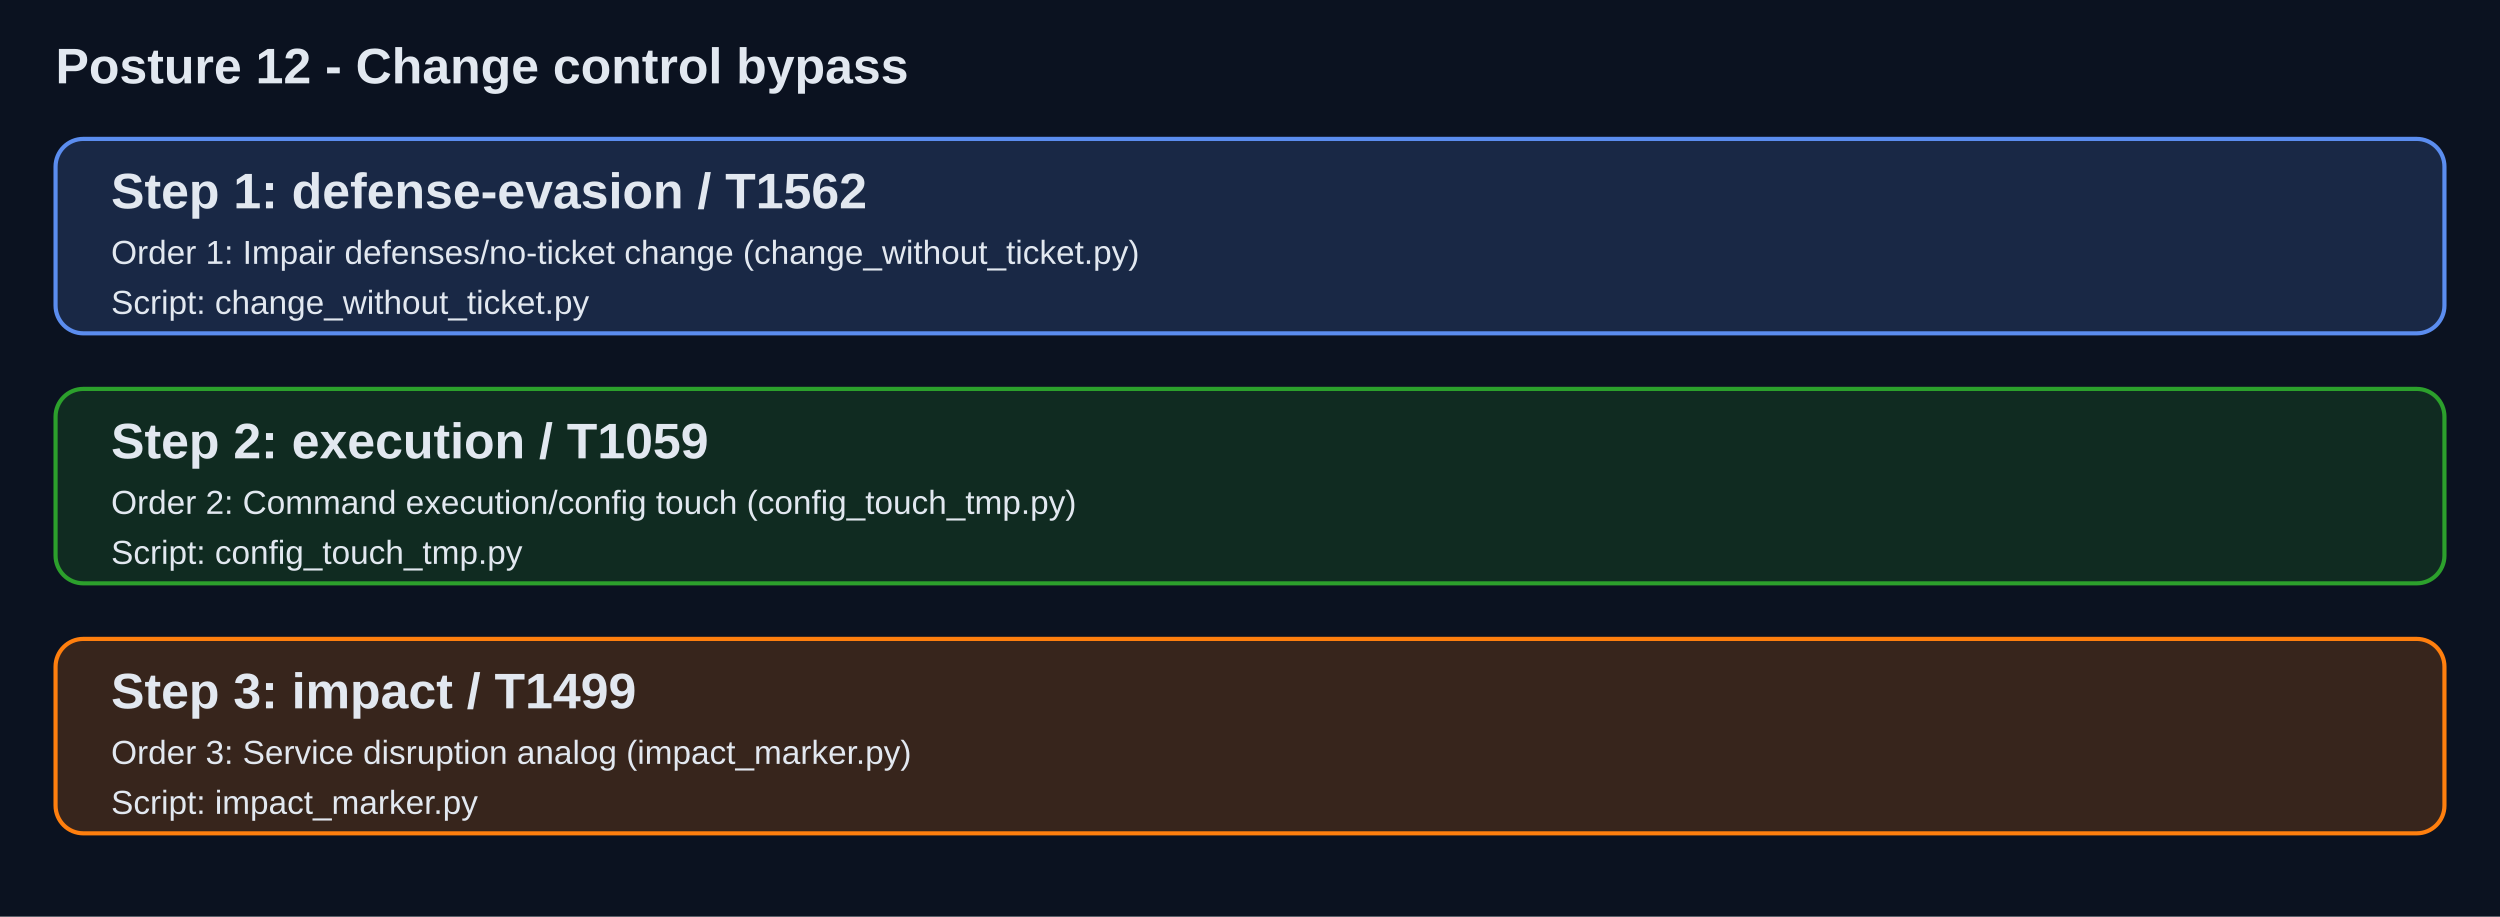
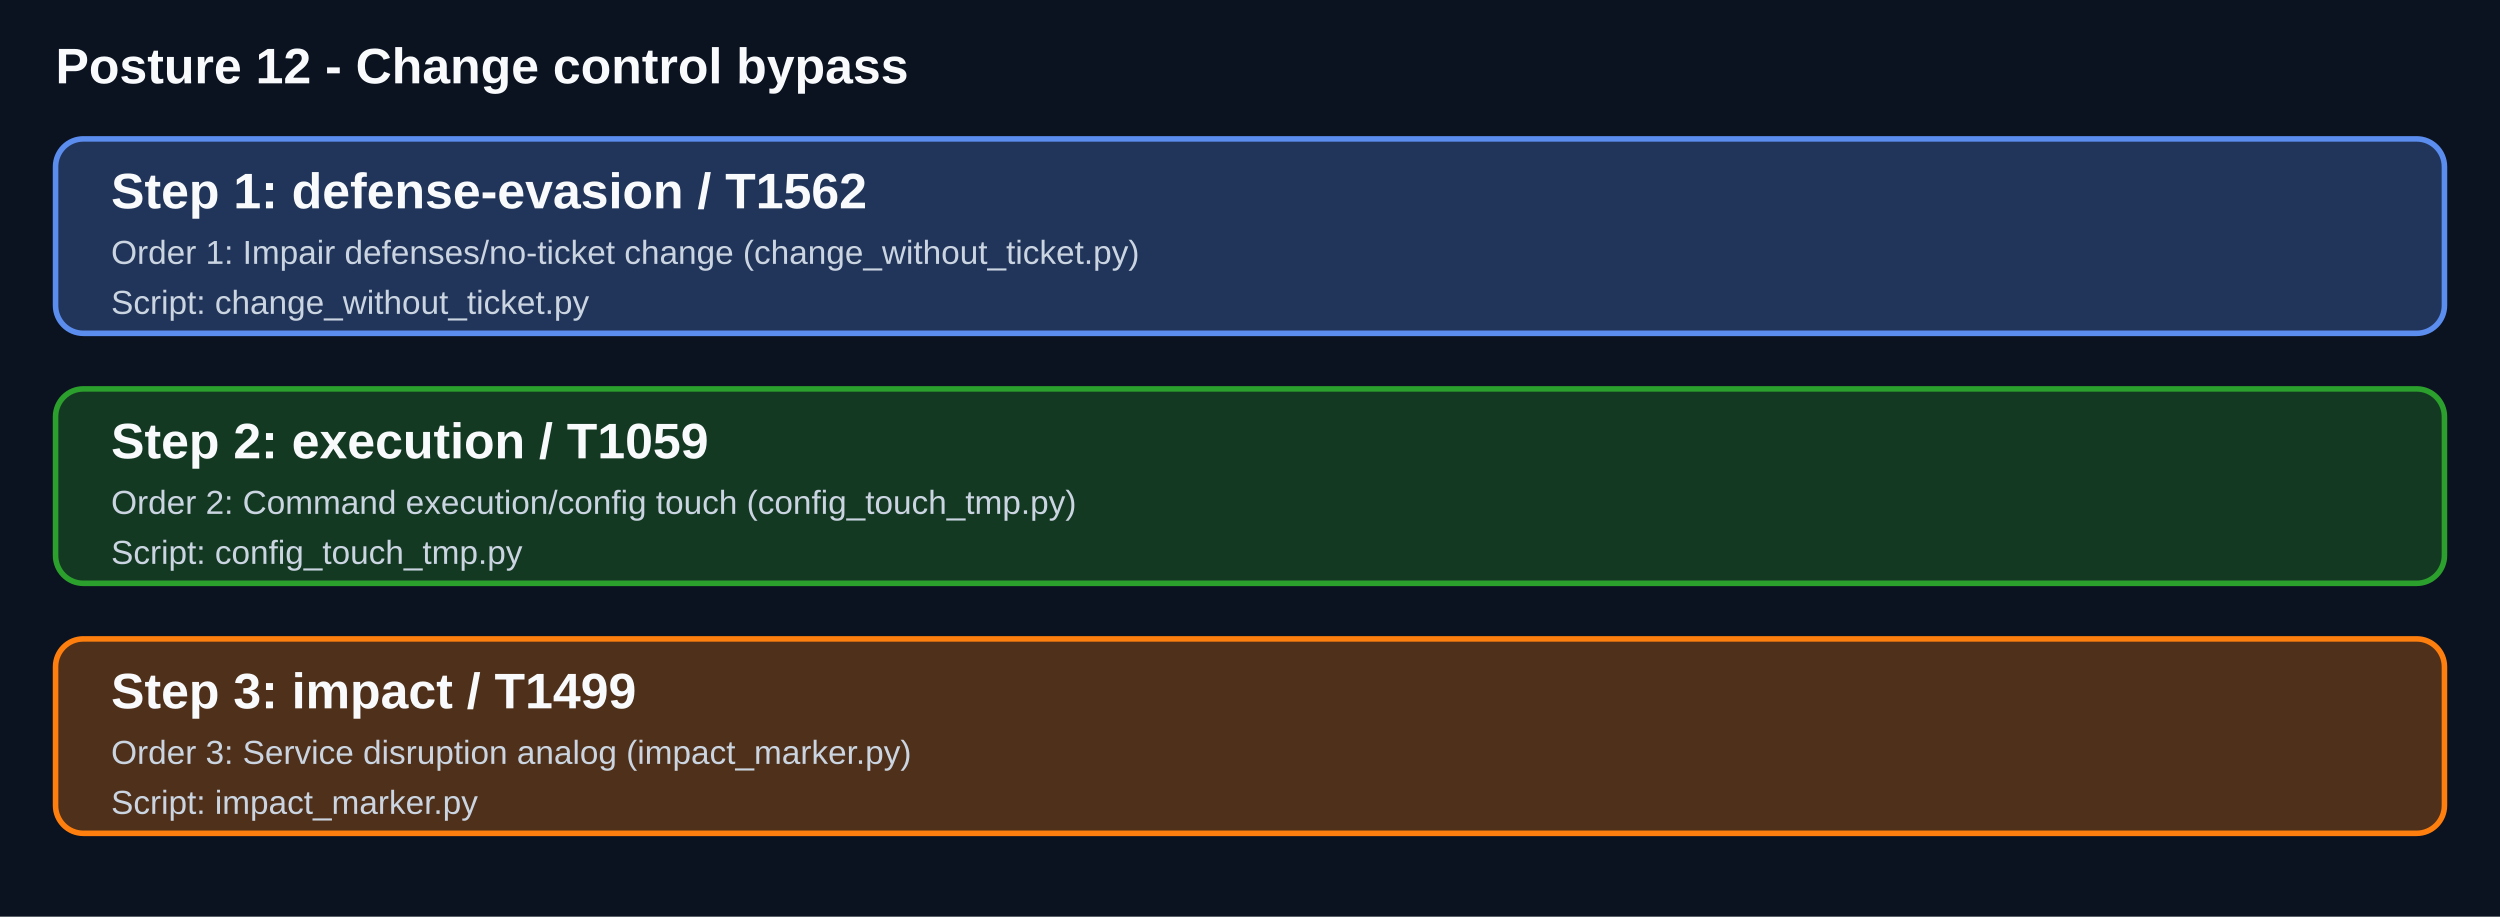
<svg xmlns="http://www.w3.org/2000/svg" width="900" height="330" viewBox="0 0 900 330">
  <rect width="100%" height="100%" fill="#0b1220" />
-   <style>text{font-family:Arial,Helvetica,sans-serif;font-size:14px;fill:#e2e8f0;} .hdr{font-size:18px;font-weight:bold;} .sub{font-size:12px;}</style>
+   <style>text{font-family:Arial,Helvetica,sans-serif;font-size:14px;fill:#f8fafc;} .hdr{font-size:18px;font-weight:bold;} .sub{font-size:12px;fill:#cbd5e1;}</style>
  <text x="20" y="30" class="hdr">Posture 12 - Change control bypass</text>
-   <rect x="20" y="50" width="860" height="70" rx="10" ry="10" fill="#5b8def" fill-opacity="0.18" stroke="#5b8def" stroke-width="1.5" />
+   <rect x="20" y="50" width="860" height="70" rx="10" ry="10" fill="#5b8def" fill-opacity="0.28" stroke="#5b8def" stroke-width="2" />
  <text x="40" y="75" class="hdr">Step 1: defense-evasion / T1562</text>
  <text x="40" y="95" class="sub">Order 1: Impair defenses/no-ticket change (change_without_ticket.py)</text>
  <text x="40" y="113" class="sub">Script: change_without_ticket.py</text>
-   <rect x="20" y="140" width="860" height="70" rx="10" ry="10" fill="#2ca02c" fill-opacity="0.18" stroke="#2ca02c" stroke-width="1.5" />
+   <rect x="20" y="140" width="860" height="70" rx="10" ry="10" fill="#2ca02c" fill-opacity="0.28" stroke="#2ca02c" stroke-width="2" />
  <text x="40" y="165" class="hdr">Step 2: execution / T1059</text>
  <text x="40" y="185" class="sub">Order 2: Command execution/config touch (config_touch_tmp.py)</text>
  <text x="40" y="203" class="sub">Script: config_touch_tmp.py</text>
-   <rect x="20" y="230" width="860" height="70" rx="10" ry="10" fill="#ff7f0e" fill-opacity="0.18" stroke="#ff7f0e" stroke-width="1.5" />
+   <rect x="20" y="230" width="860" height="70" rx="10" ry="10" fill="#ff7f0e" fill-opacity="0.28" stroke="#ff7f0e" stroke-width="2" />
  <text x="40" y="255" class="hdr">Step 3: impact / T1499</text>
  <text x="40" y="275" class="sub">Order 3: Service disruption analog (impact_marker.py)</text>
  <text x="40" y="293" class="sub">Script: impact_marker.py</text>
</svg>
